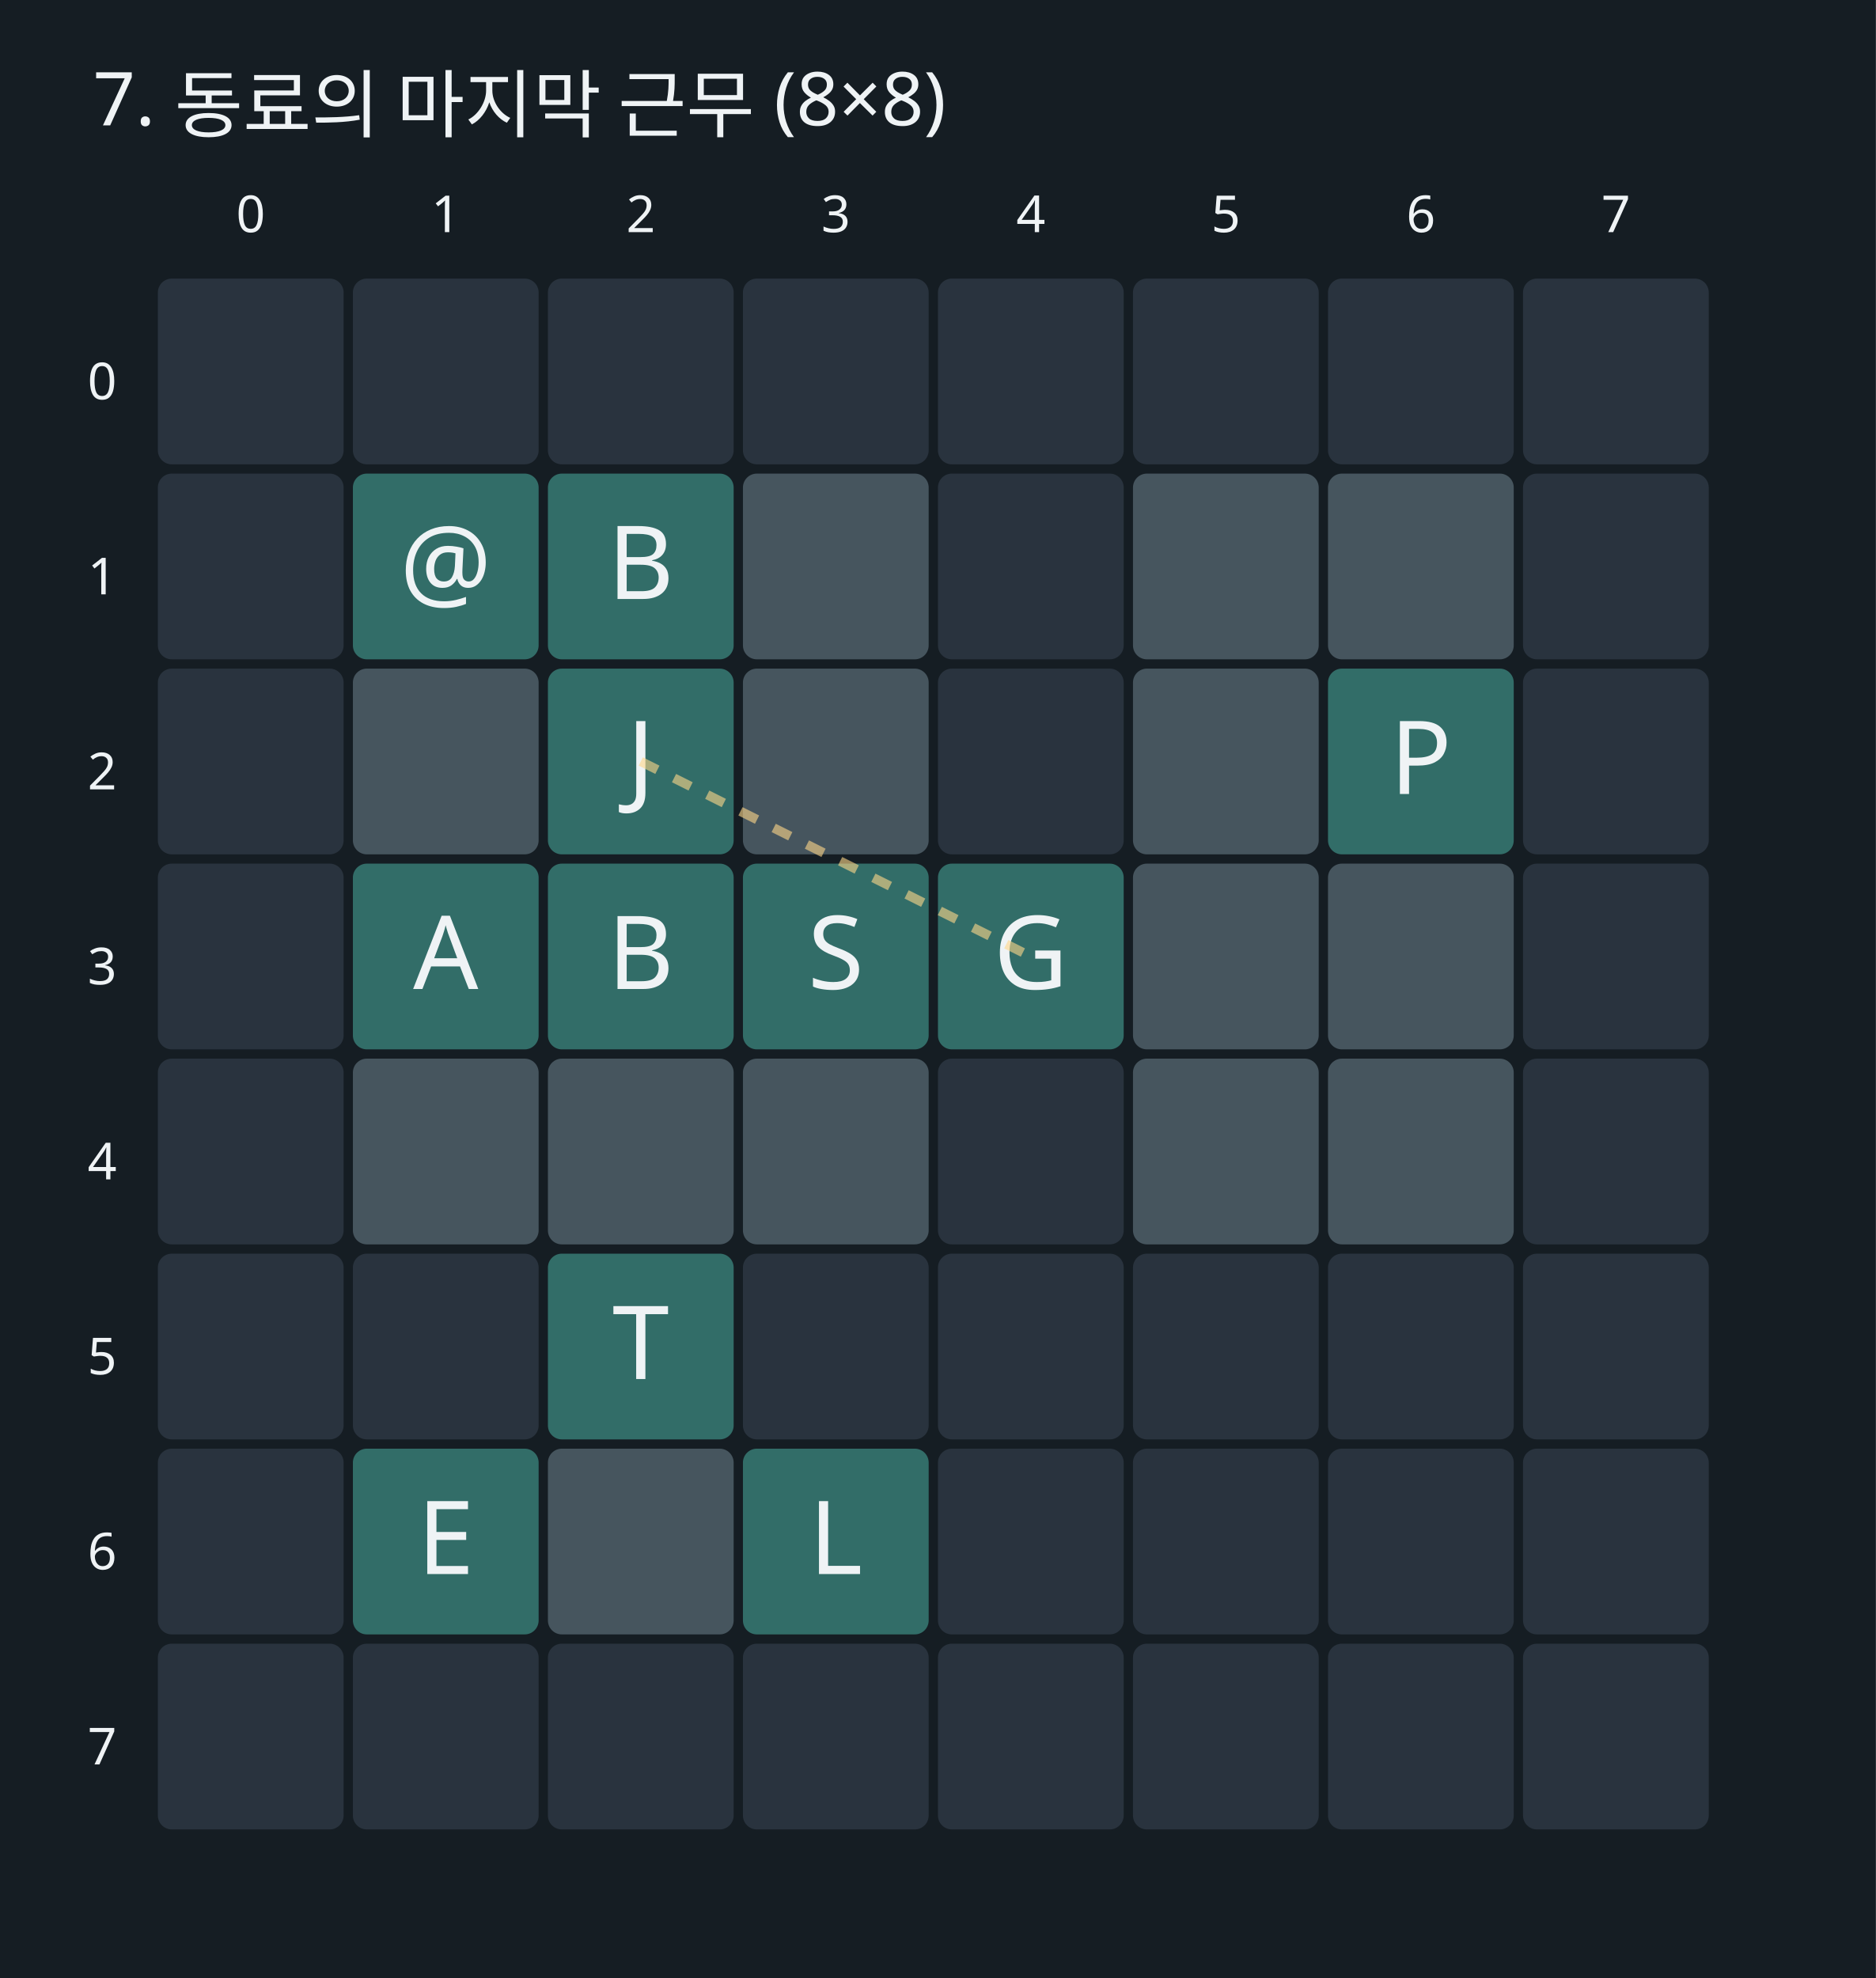
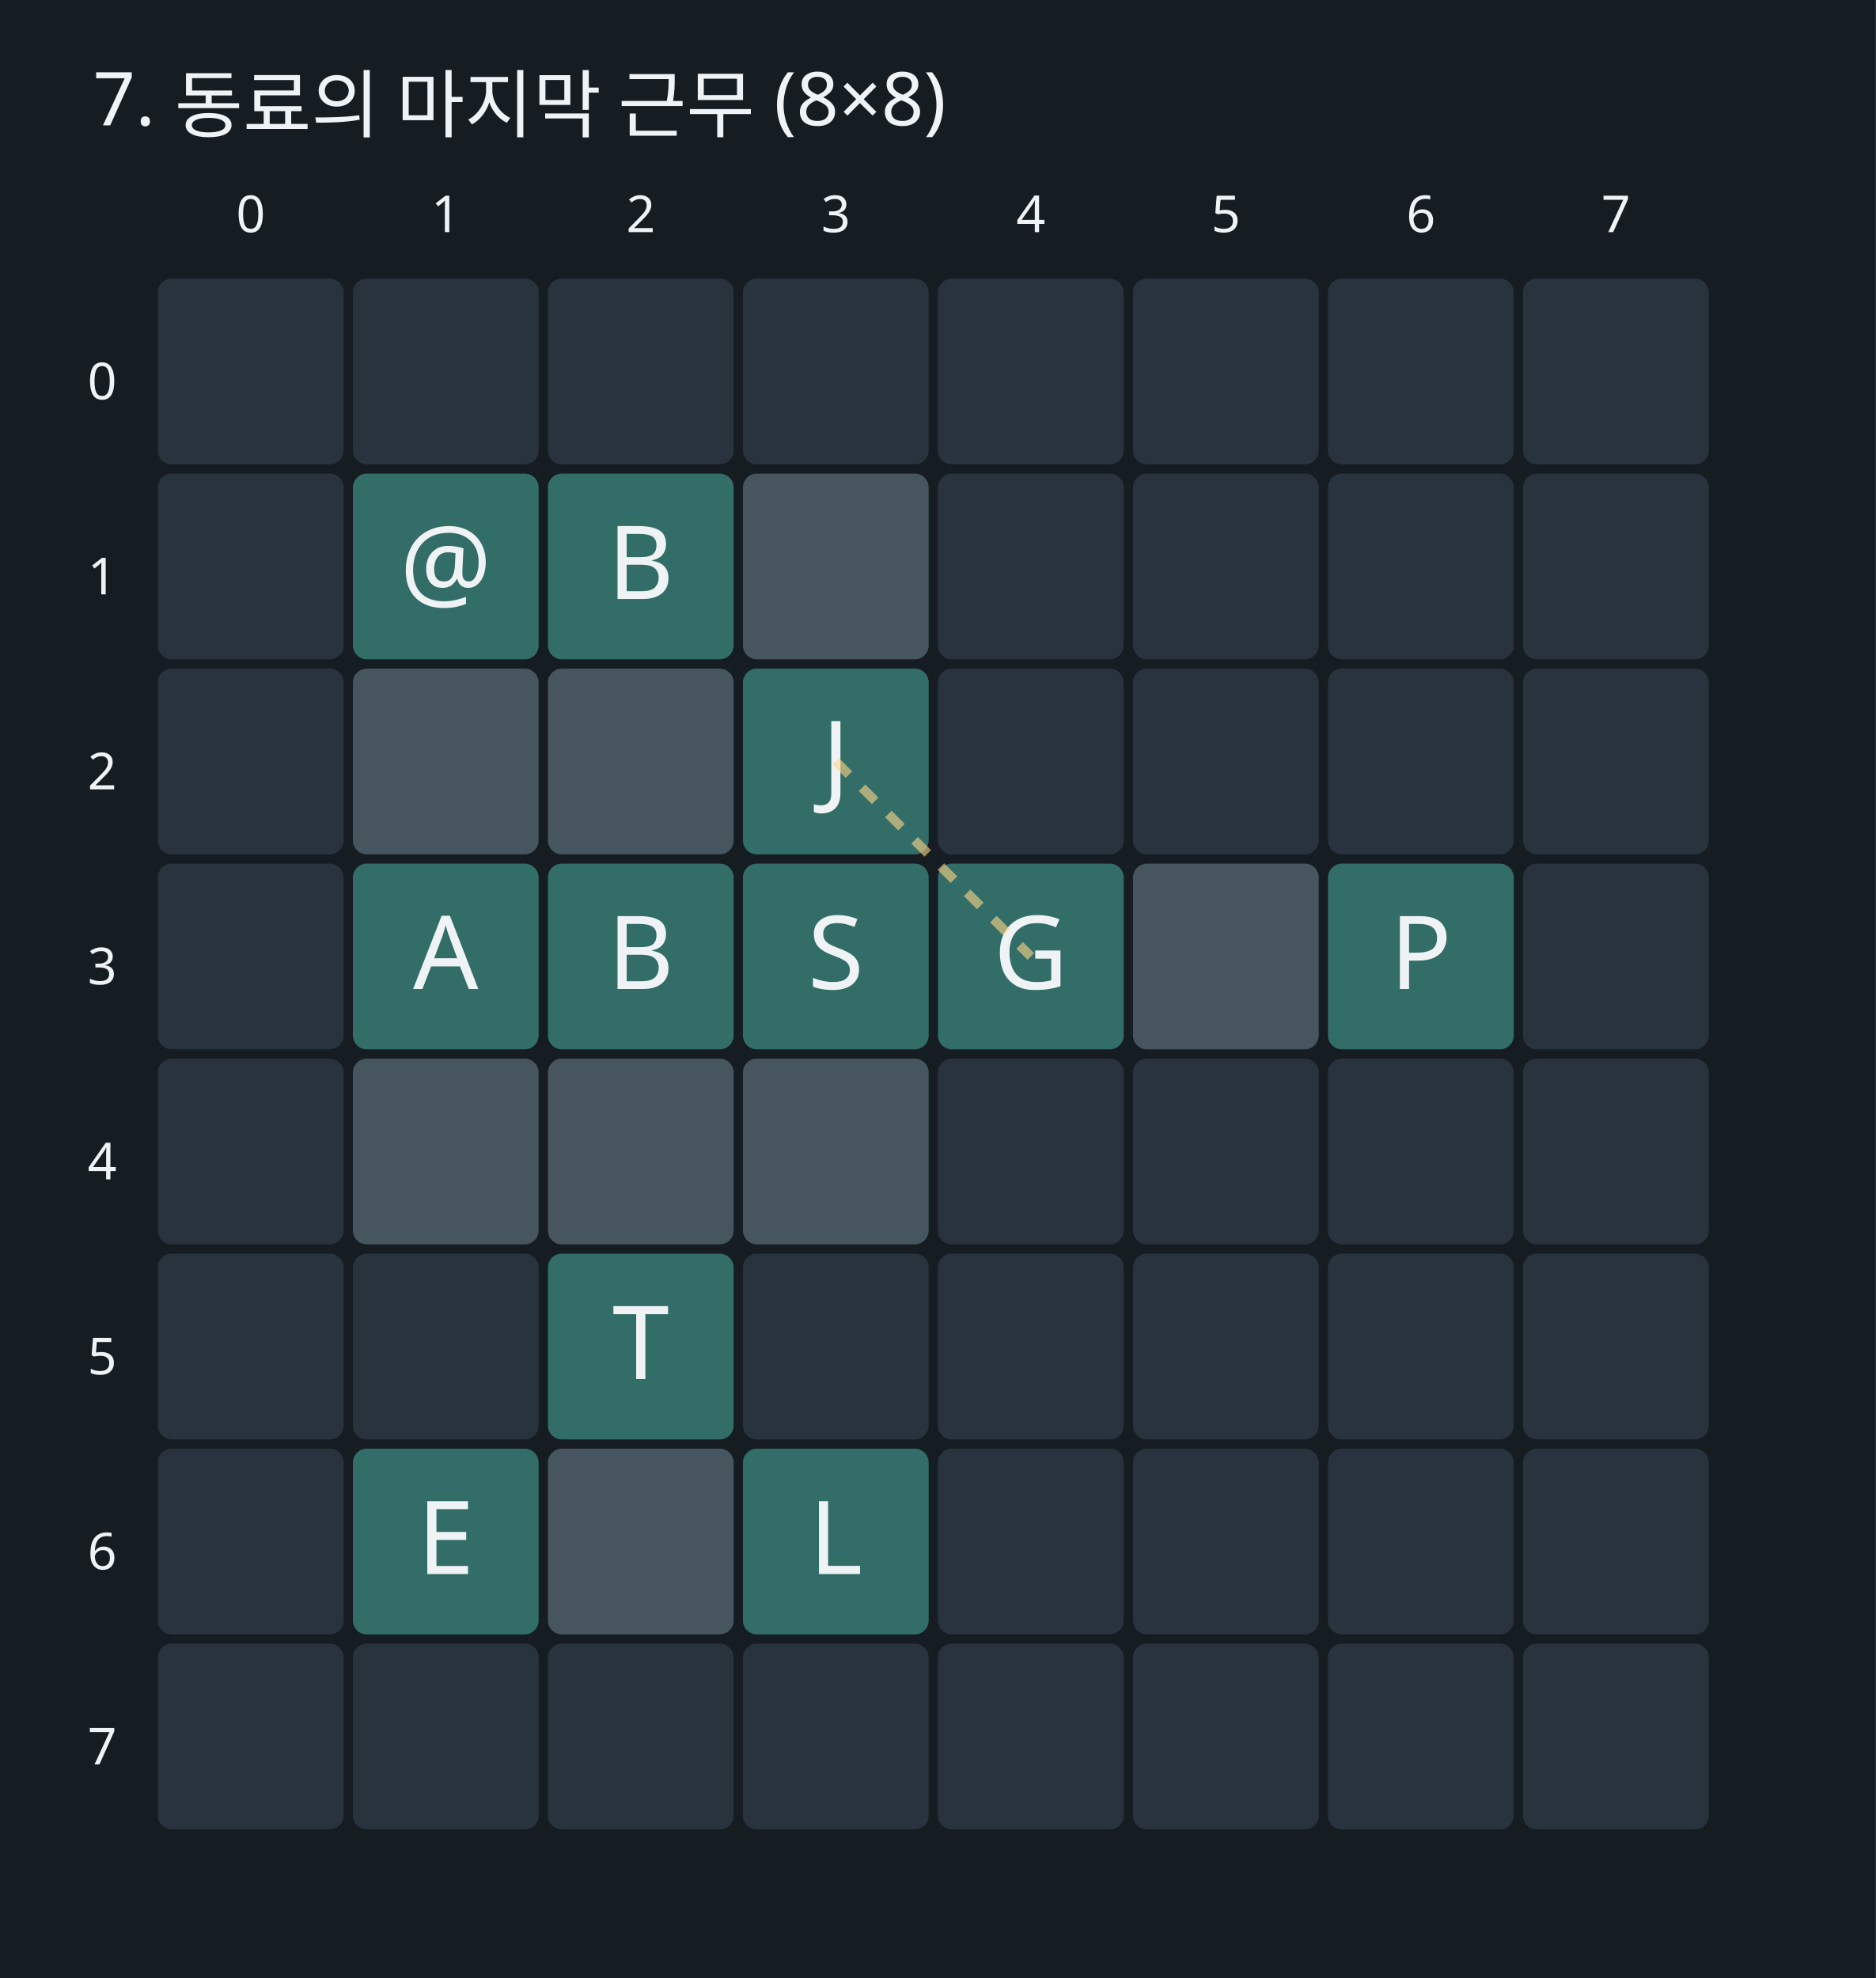
<svg xmlns="http://www.w3.org/2000/svg" width="404" height="426" viewBox="0 0 404 426">
  <rect width="100%" height="100%" fill="#151d23" />
  <g font-family="Malgun Gothic, sans-serif" fill="#eff3f5">
    <text x="20" y="27" font-size="16">7. 동료의 마지막 근무 (8×8)</text>
    <text x="54" y="50" text-anchor="middle" font-size="11">0</text>
    <text x="96" y="50" text-anchor="middle" font-size="11">1</text>
    <text x="138" y="50" text-anchor="middle" font-size="11">2</text>
    <text x="180" y="50" text-anchor="middle" font-size="11">3</text>
    <text x="222" y="50" text-anchor="middle" font-size="11">4</text>
    <text x="264" y="50" text-anchor="middle" font-size="11">5</text>
    <text x="306" y="50" text-anchor="middle" font-size="11">6</text>
    <text x="348" y="50" text-anchor="middle" font-size="11">7</text>
    <text x="22" y="86" text-anchor="middle" font-size="11">0</text>
    <rect x="34" y="60" width="40" height="40" rx="3" fill="#29333e" />
    <rect x="76" y="60" width="40" height="40" rx="3" fill="#29333e" />
    <rect x="118" y="60" width="40" height="40" rx="3" fill="#29333e" />
    <rect x="160" y="60" width="40" height="40" rx="3" fill="#29333e" />
    <rect x="202" y="60" width="40" height="40" rx="3" fill="#29333e" />
    <rect x="244" y="60" width="40" height="40" rx="3" fill="#29333e" />
    <rect x="286" y="60" width="40" height="40" rx="3" fill="#29333e" />
    <rect x="328" y="60" width="40" height="40" rx="3" fill="#29333e" />
    <text x="22" y="128" text-anchor="middle" font-size="11">1</text>
    <rect x="34" y="102" width="40" height="40" rx="3" fill="#29333e" />
    <rect x="76" y="102" width="40" height="40" rx="3" fill="#326d68" />
    <text x="96" y="129" text-anchor="middle" font-size="22">@</text>
    <rect x="118" y="102" width="40" height="40" rx="3" fill="#326d68" />
    <text x="138" y="129" text-anchor="middle" font-size="22">B</text>
    <rect x="160" y="102" width="40" height="40" rx="3" fill="#46555e" />
    <rect x="202" y="102" width="40" height="40" rx="3" fill="#29333e" />
-     <rect x="244" y="102" width="40" height="40" rx="3" fill="#46555e" />
-     <rect x="286" y="102" width="40" height="40" rx="3" fill="#46555e" />
+     <rect x="244" y="102" width="40" height="40" rx="3" fill="#29333e" />
+     <rect x="286" y="102" width="40" height="40" rx="3" fill="#29333e" />
    <rect x="328" y="102" width="40" height="40" rx="3" fill="#29333e" />
    <text x="22" y="170" text-anchor="middle" font-size="11">2</text>
    <rect x="34" y="144" width="40" height="40" rx="3" fill="#29333e" />
    <rect x="76" y="144" width="40" height="40" rx="3" fill="#46555e" />
-     <rect x="118" y="144" width="40" height="40" rx="3" fill="#326d68" />
-     <text x="138" y="171" text-anchor="middle" font-size="22">J</text>
-     <rect x="160" y="144" width="40" height="40" rx="3" fill="#46555e" />
+     <rect x="118" y="144" width="40" height="40" rx="3" fill="#46555e" />
+     <rect x="160" y="144" width="40" height="40" rx="3" fill="#326d68" />
+     <text x="180" y="171" text-anchor="middle" font-size="22">J</text>
    <rect x="202" y="144" width="40" height="40" rx="3" fill="#29333e" />
-     <rect x="244" y="144" width="40" height="40" rx="3" fill="#46555e" />
-     <rect x="286" y="144" width="40" height="40" rx="3" fill="#326d68" />
-     <text x="306" y="171" text-anchor="middle" font-size="22">P</text>
+     <rect x="244" y="144" width="40" height="40" rx="3" fill="#29333e" />
+     <rect x="286" y="144" width="40" height="40" rx="3" fill="#29333e" />
    <rect x="328" y="144" width="40" height="40" rx="3" fill="#29333e" />
    <text x="22" y="212" text-anchor="middle" font-size="11">3</text>
    <rect x="34" y="186" width="40" height="40" rx="3" fill="#29333e" />
    <rect x="76" y="186" width="40" height="40" rx="3" fill="#326d68" />
    <text x="96" y="213" text-anchor="middle" font-size="22">A</text>
    <rect x="118" y="186" width="40" height="40" rx="3" fill="#326d68" />
    <text x="138" y="213" text-anchor="middle" font-size="22">B</text>
    <rect x="160" y="186" width="40" height="40" rx="3" fill="#326d68" />
    <text x="180" y="213" text-anchor="middle" font-size="22">S</text>
    <rect x="202" y="186" width="40" height="40" rx="3" fill="#326d68" />
    <text x="222" y="213" text-anchor="middle" font-size="22">G</text>
    <rect x="244" y="186" width="40" height="40" rx="3" fill="#46555e" />
-     <rect x="286" y="186" width="40" height="40" rx="3" fill="#46555e" />
+     <rect x="286" y="186" width="40" height="40" rx="3" fill="#326d68" />
+     <text x="306" y="213" text-anchor="middle" font-size="22">P</text>
    <rect x="328" y="186" width="40" height="40" rx="3" fill="#29333e" />
    <text x="22" y="254" text-anchor="middle" font-size="11">4</text>
    <rect x="34" y="228" width="40" height="40" rx="3" fill="#29333e" />
    <rect x="76" y="228" width="40" height="40" rx="3" fill="#46555e" />
    <rect x="118" y="228" width="40" height="40" rx="3" fill="#46555e" />
    <rect x="160" y="228" width="40" height="40" rx="3" fill="#46555e" />
    <rect x="202" y="228" width="40" height="40" rx="3" fill="#29333e" />
-     <rect x="244" y="228" width="40" height="40" rx="3" fill="#46555e" />
-     <rect x="286" y="228" width="40" height="40" rx="3" fill="#46555e" />
+     <rect x="244" y="228" width="40" height="40" rx="3" fill="#29333e" />
+     <rect x="286" y="228" width="40" height="40" rx="3" fill="#29333e" />
    <rect x="328" y="228" width="40" height="40" rx="3" fill="#29333e" />
    <text x="22" y="296" text-anchor="middle" font-size="11">5</text>
    <rect x="34" y="270" width="40" height="40" rx="3" fill="#29333e" />
    <rect x="76" y="270" width="40" height="40" rx="3" fill="#29333e" />
    <rect x="118" y="270" width="40" height="40" rx="3" fill="#326d68" />
    <text x="138" y="297" text-anchor="middle" font-size="22">T</text>
    <rect x="160" y="270" width="40" height="40" rx="3" fill="#29333e" />
    <rect x="202" y="270" width="40" height="40" rx="3" fill="#29333e" />
    <rect x="244" y="270" width="40" height="40" rx="3" fill="#29333e" />
    <rect x="286" y="270" width="40" height="40" rx="3" fill="#29333e" />
    <rect x="328" y="270" width="40" height="40" rx="3" fill="#29333e" />
    <text x="22" y="338" text-anchor="middle" font-size="11">6</text>
    <rect x="34" y="312" width="40" height="40" rx="3" fill="#29333e" />
    <rect x="76" y="312" width="40" height="40" rx="3" fill="#326d68" />
    <text x="96" y="339" text-anchor="middle" font-size="22">E</text>
    <rect x="118" y="312" width="40" height="40" rx="3" fill="#46555e" />
    <rect x="160" y="312" width="40" height="40" rx="3" fill="#326d68" />
    <text x="180" y="339" text-anchor="middle" font-size="22">L</text>
    <rect x="202" y="312" width="40" height="40" rx="3" fill="#29333e" />
    <rect x="244" y="312" width="40" height="40" rx="3" fill="#29333e" />
    <rect x="286" y="312" width="40" height="40" rx="3" fill="#29333e" />
    <rect x="328" y="312" width="40" height="40" rx="3" fill="#29333e" />
    <text x="22" y="380" text-anchor="middle" font-size="11">7</text>
    <rect x="34" y="354" width="40" height="40" rx="3" fill="#29333e" />
    <rect x="76" y="354" width="40" height="40" rx="3" fill="#29333e" />
    <rect x="118" y="354" width="40" height="40" rx="3" fill="#29333e" />
    <rect x="160" y="354" width="40" height="40" rx="3" fill="#29333e" />
    <rect x="202" y="354" width="40" height="40" rx="3" fill="#29333e" />
    <rect x="244" y="354" width="40" height="40" rx="3" fill="#29333e" />
    <rect x="286" y="354" width="40" height="40" rx="3" fill="#29333e" />
    <rect x="328" y="354" width="40" height="40" rx="3" fill="#29333e" />
-     <path d="M138,164 L222,206" stroke="#ffd789" stroke-width="2" stroke-dasharray="4 4" opacity=".6" />
+     <path d="M180,164 L222,206" stroke="#ffd789" stroke-width="2" stroke-dasharray="4 4" opacity=".6" />
  </g>
</svg>
